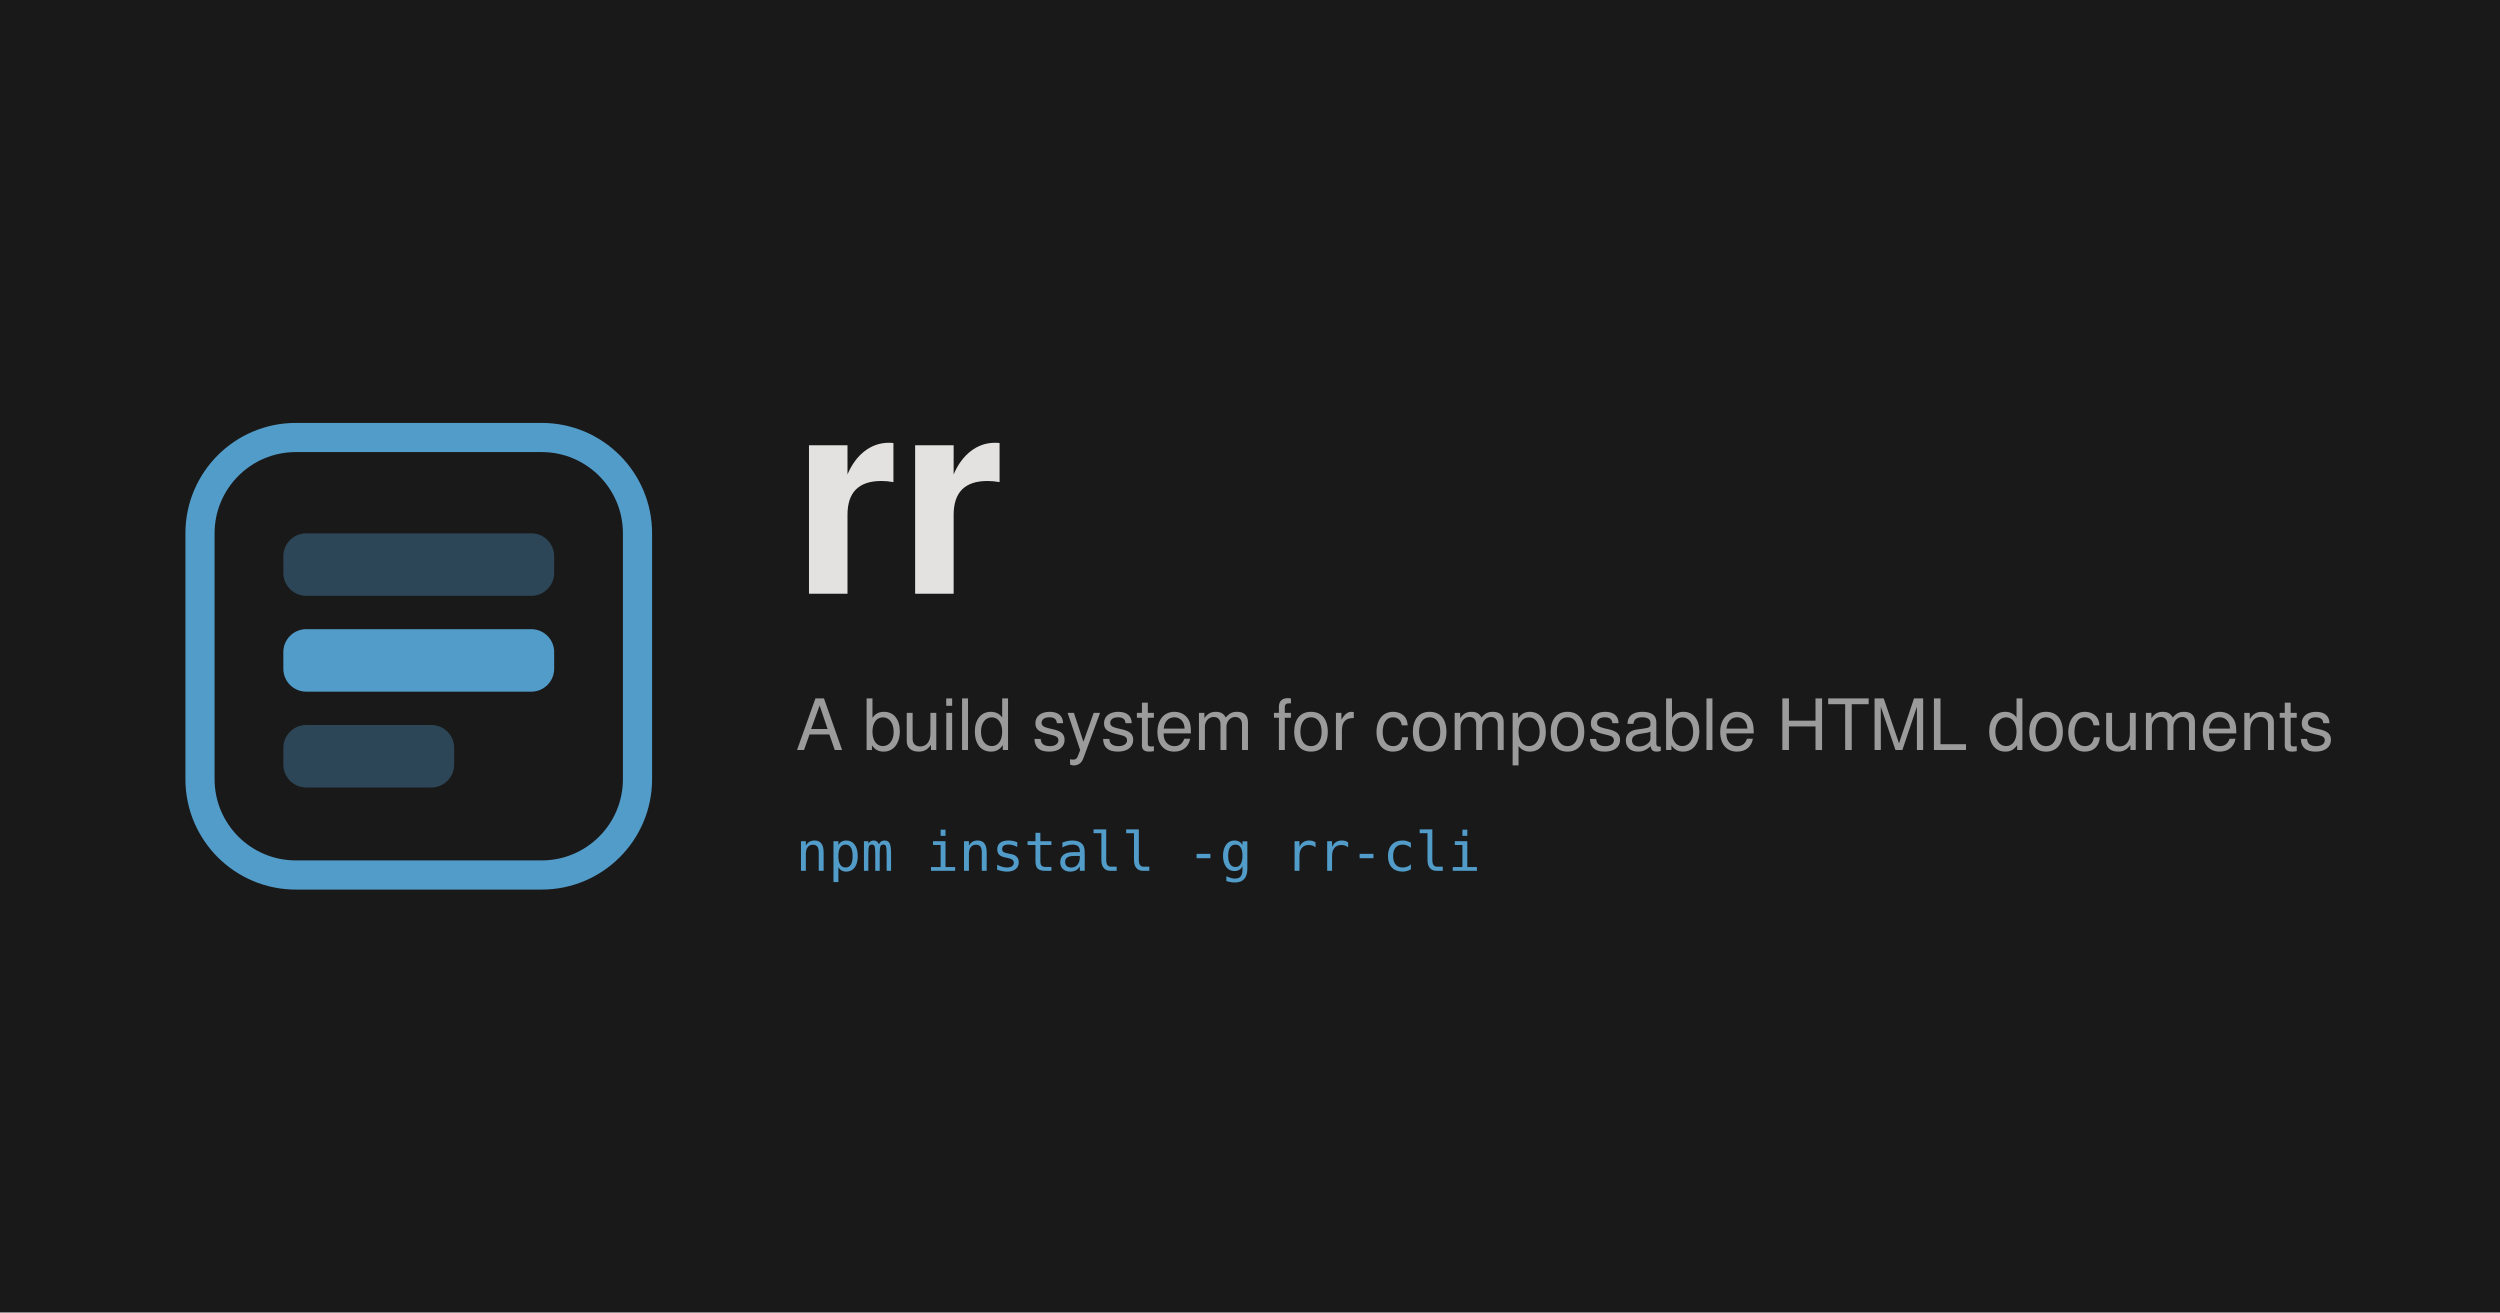
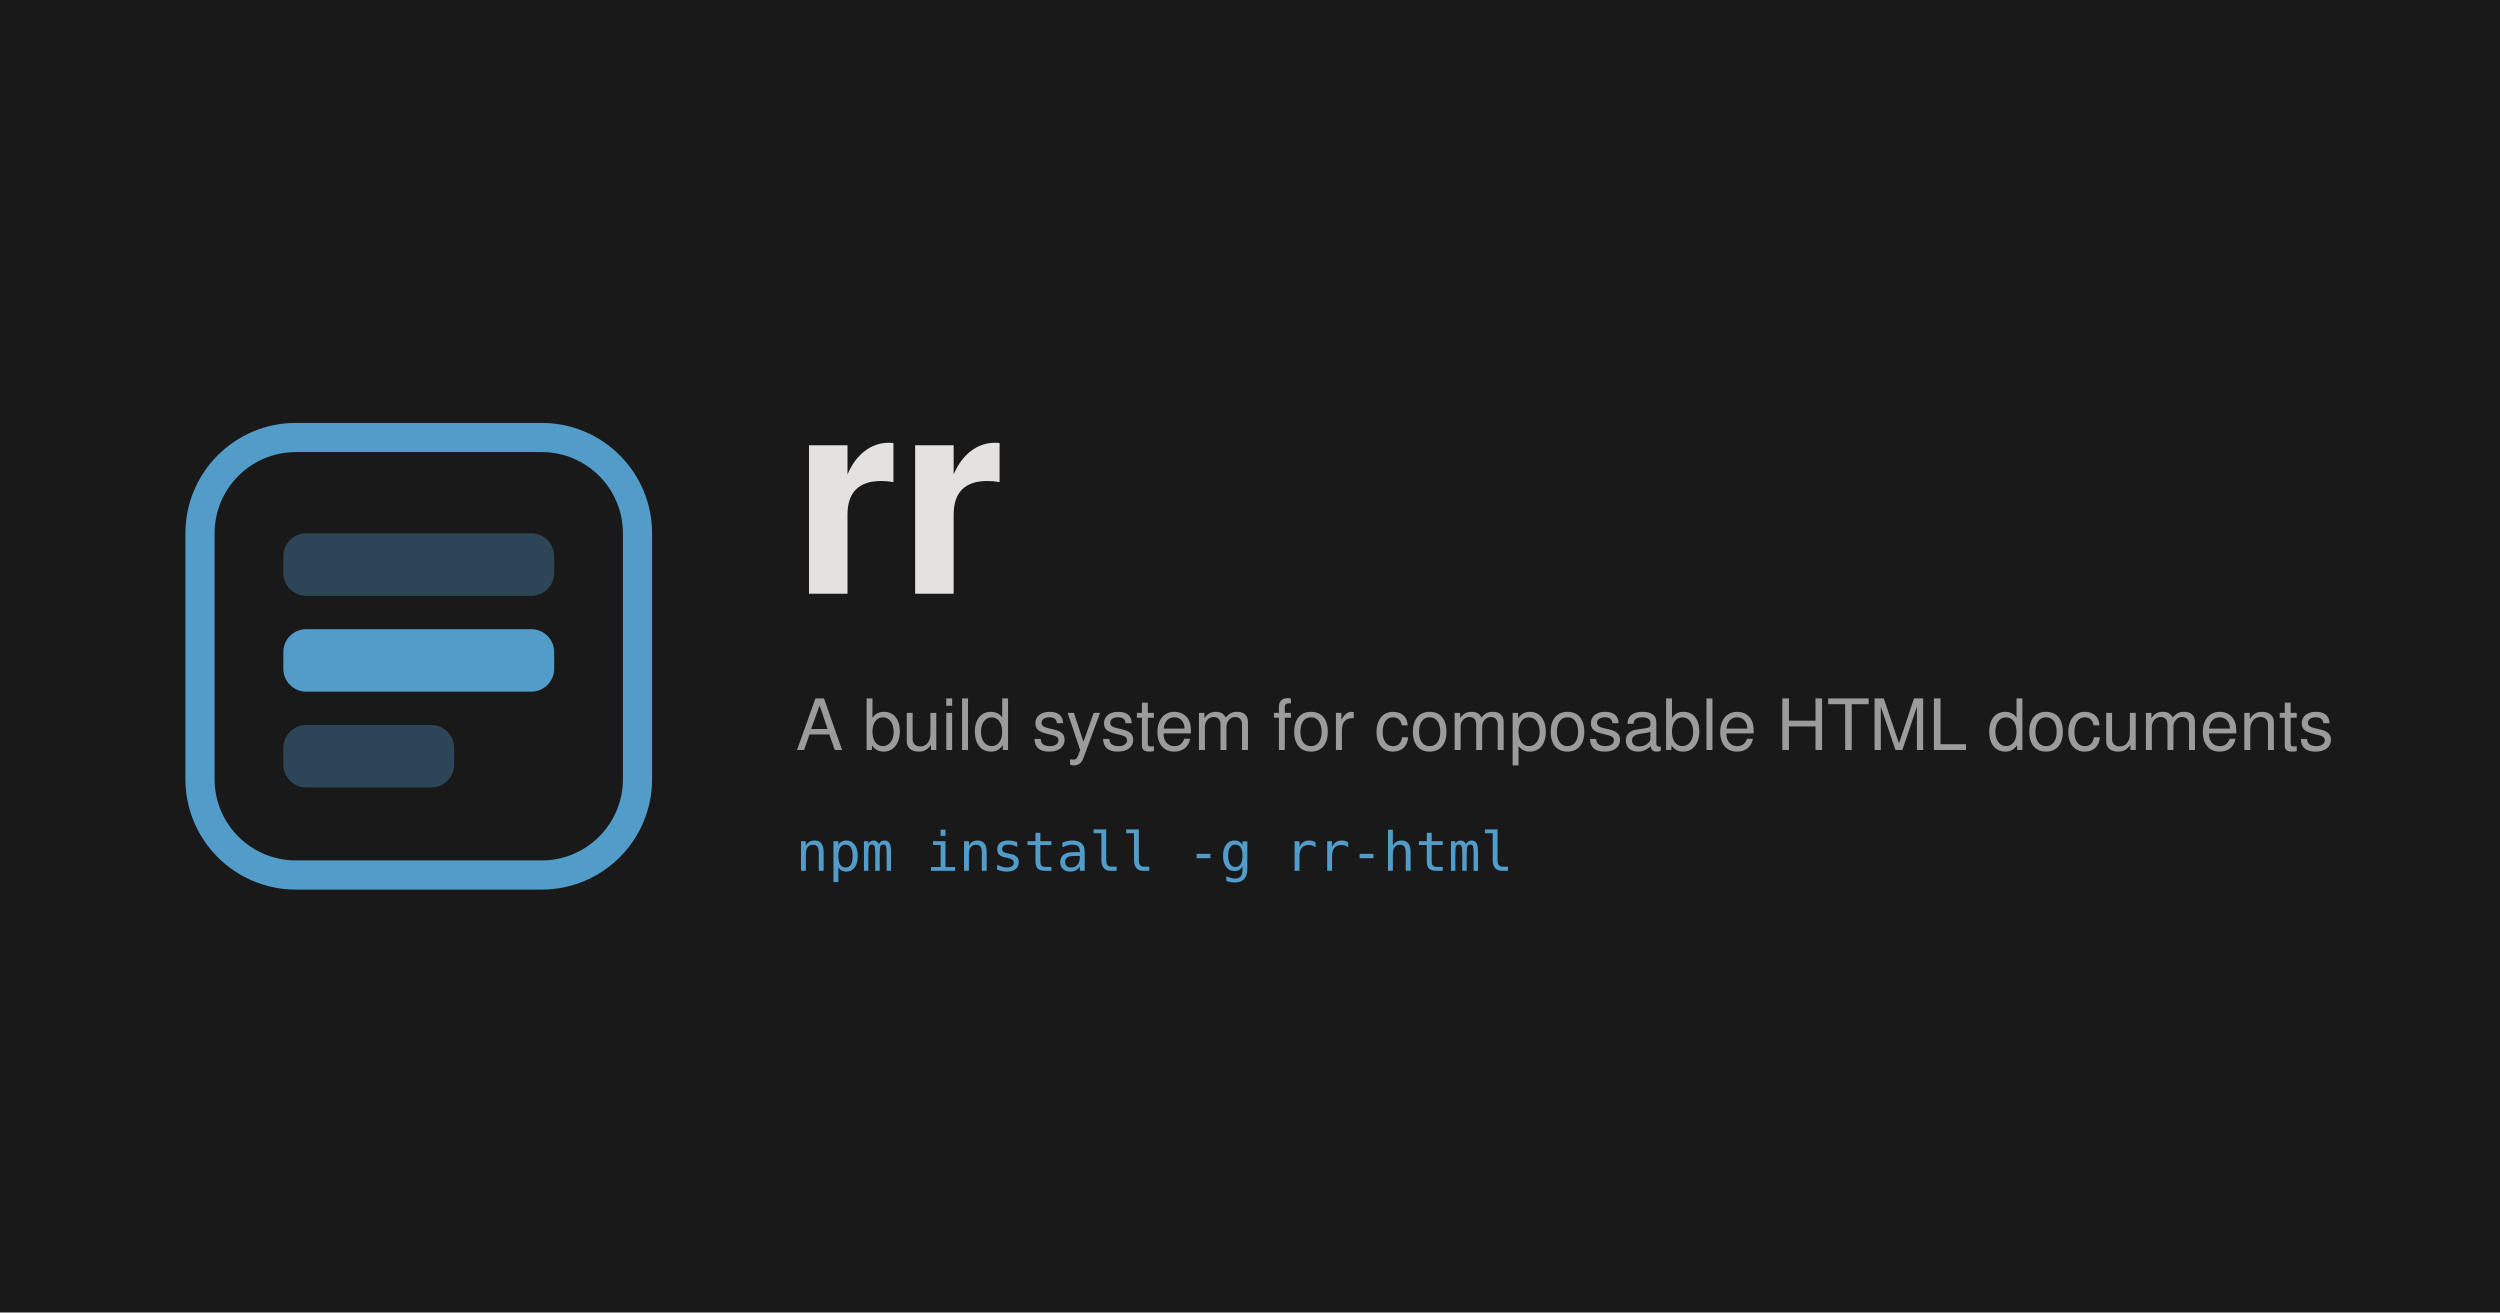
<svg xmlns="http://www.w3.org/2000/svg" width="1200" height="630" viewBox="0 0 1200 630">
  <rect width="1200" height="630" fill="#191919" />
  <g transform="translate(96 210)">
    <rect x="0" y="0" width="210" height="210" rx="46" fill="none" stroke="#529cca" stroke-width="14" />
    <rect x="40" y="46" width="130" height="30" rx="11" fill="#529cca" opacity="0.35" />
    <rect x="40" y="92" width="130" height="30" rx="11" fill="#529cca" />
    <rect x="40" y="138" width="82" height="30" rx="11" fill="#529cca" opacity="0.35" />
  </g>
  <text x="380" y="285" font-family="ui-sans-serif, -apple-system, Helvetica, Arial, sans-serif" font-size="132" font-weight="700" fill="#e3e2e0">rr</text>
  <text x="382" y="360" font-family="ui-sans-serif, -apple-system, Helvetica, Arial, sans-serif" font-size="34" font-weight="500" fill="#9b9b9b">A build system for composable HTML documents</text>
-   <text x="382" y="418" font-family="ui-monospace, SF Mono, Menlo, monospace" font-size="26" fill="#529cca">npm install -g rr-cli</text>
+   <text x="382" y="418" font-family="ui-monospace, SF Mono, Menlo, monospace" font-size="26" fill="#529cca">npm install -g rr-html</text>
</svg>
